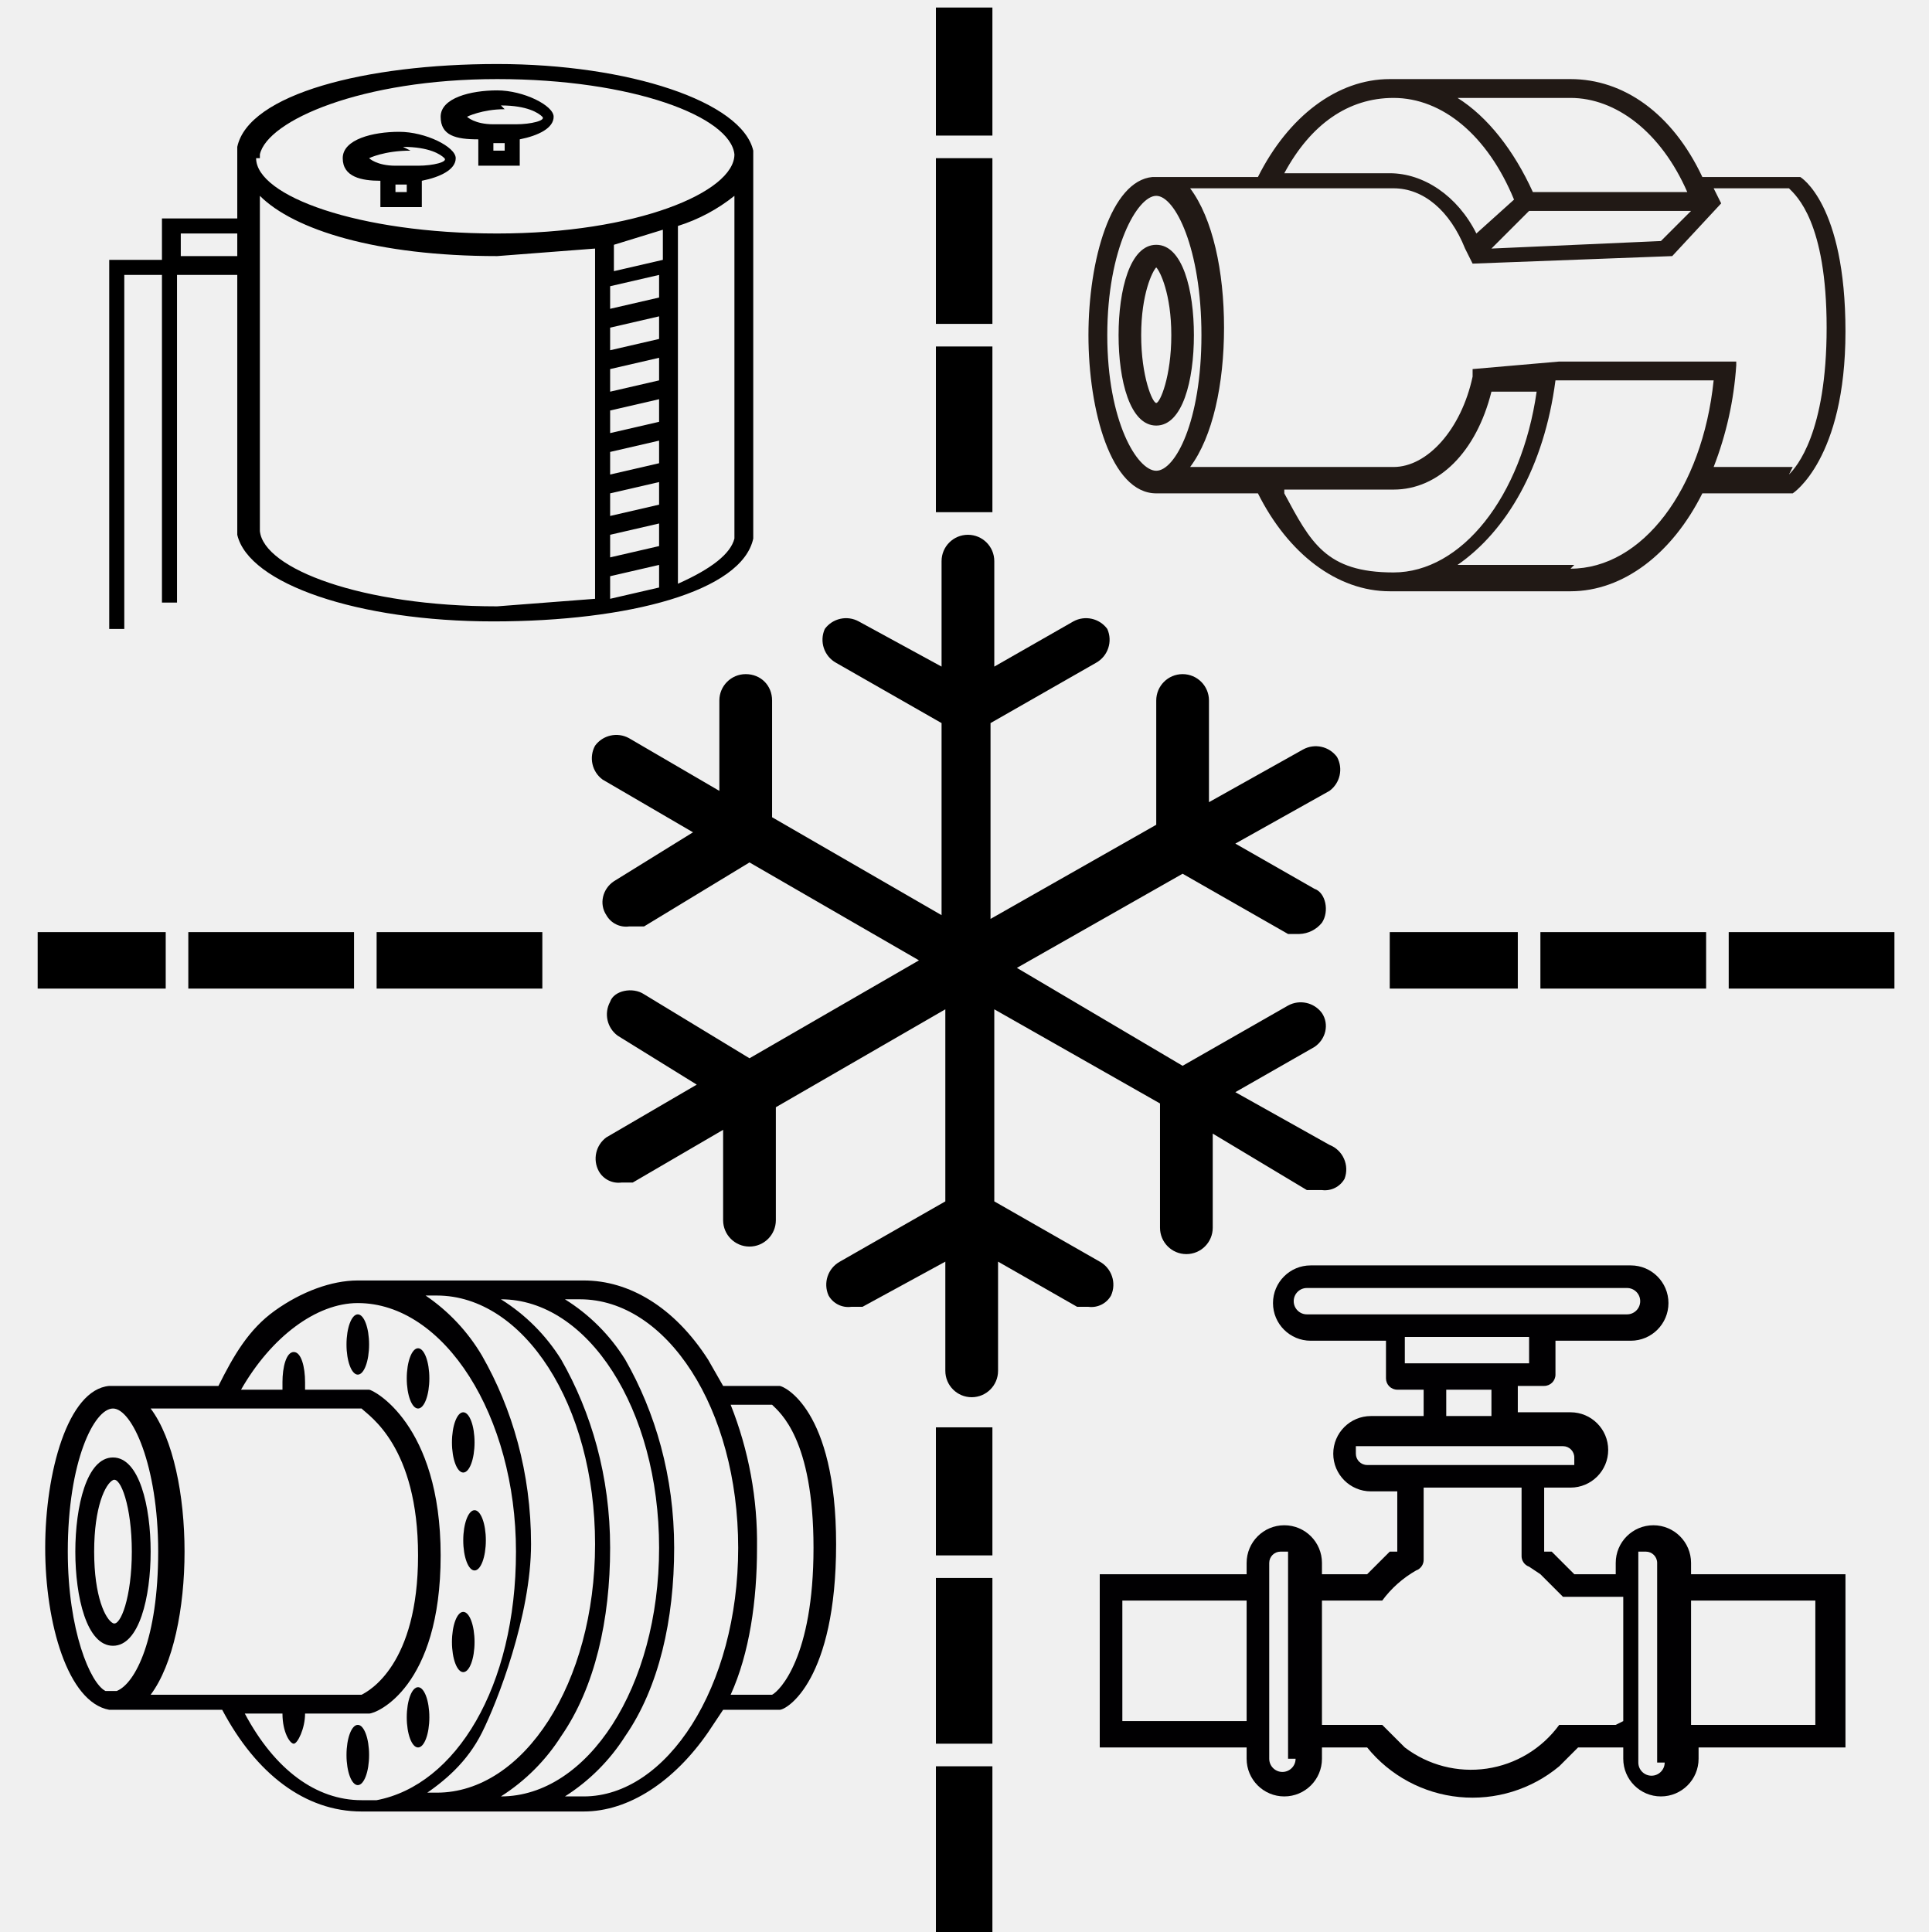
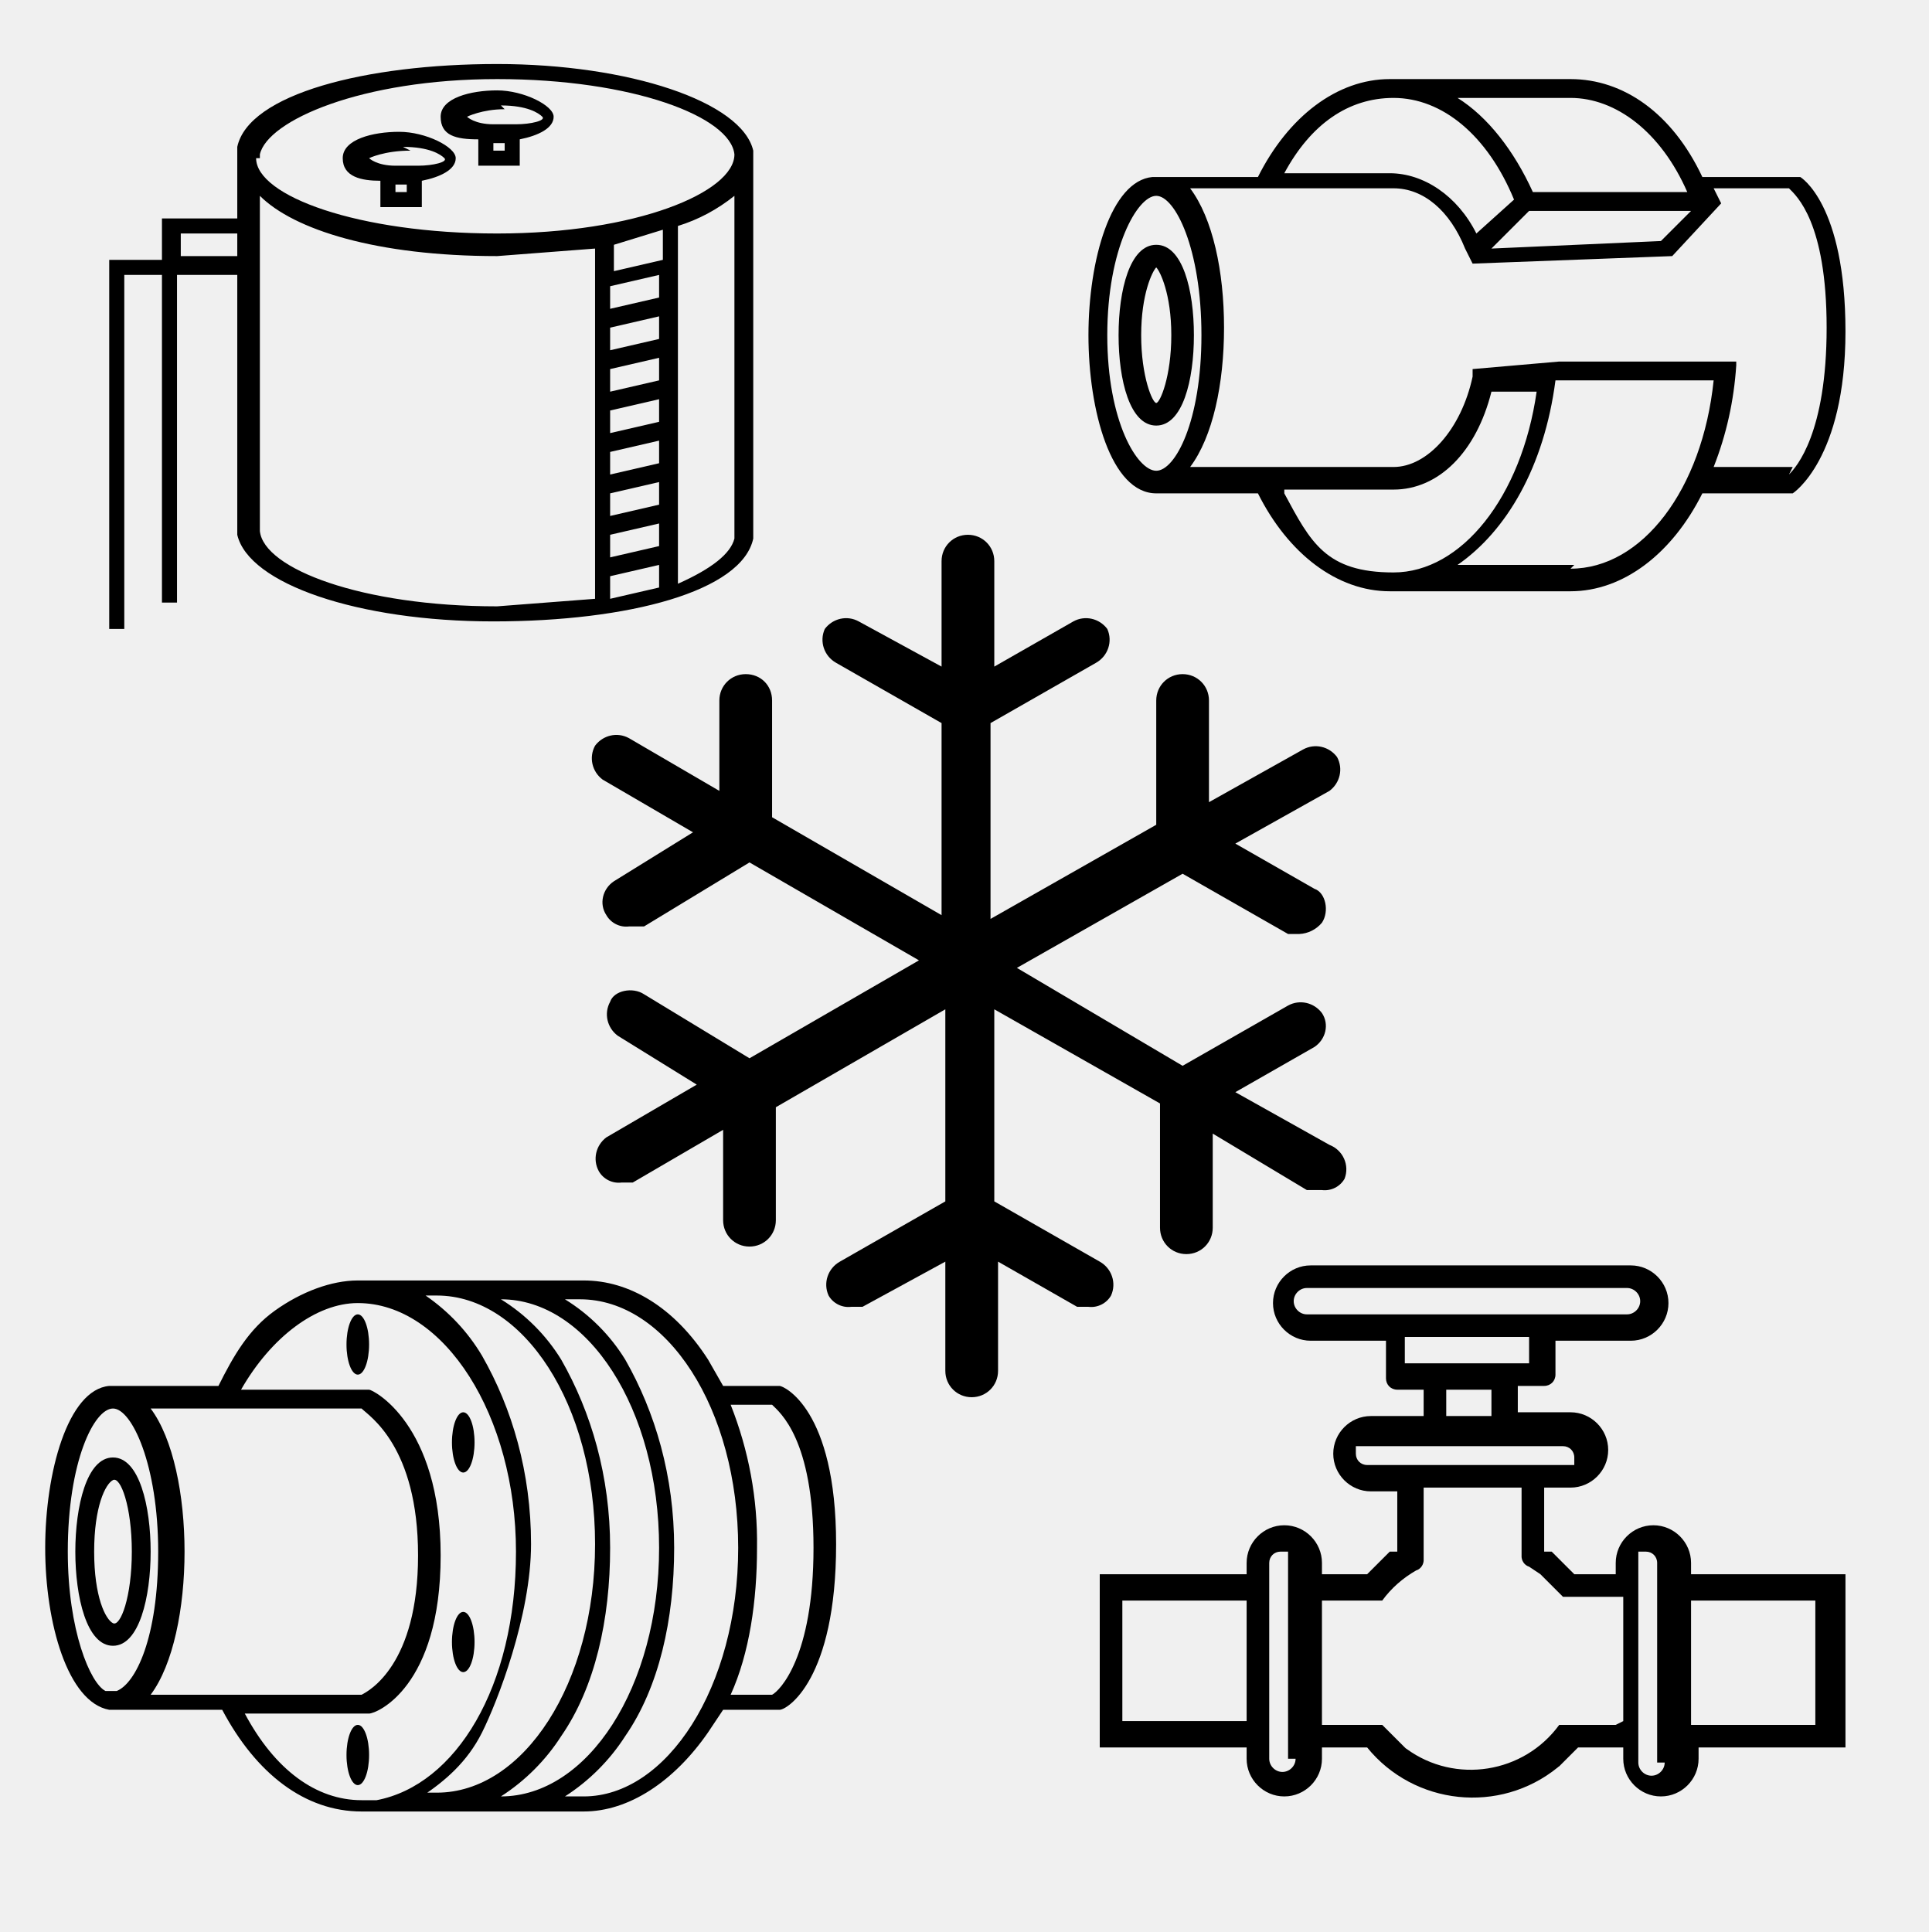
- <svg xmlns="http://www.w3.org/2000/svg" id="Capa_1" data-name="Capa 1" viewBox="0 0 512 513">
-   <path d="M353,304l-25-14,21-12c3-2,4-6,2-9a7,7,0,0,0-9-2l-28,16-44-26,44-25,28,16h3a8,8,0,0,0,6-3c2-3,1-8-2-9l-21-12,25-14a7,7,0,0,0,2-9,7,7,0,0,0-9-2l-25,14V186a7,7,0,0,0-7-7,7,7,0,0,0-7,7v33l-44,25V192l28-16a7,7,0,0,0,3-9,7,7,0,0,0-9-2l-21,12V149a7,7,0,0,0-7-7,7,7,0,0,0-7,7v28l-22-12a7,7,0,0,0-9,2,7,7,0,0,0,3,9l28,16v51l-45-26V186c0-4-3-7-7-7h0a7,7,0,0,0-7,7v24l-24-14a7,7,0,0,0-9,2,7,7,0,0,0,2,9l24,14-21,13c-3,2-4,6-2,9a6,6,0,0,0,6,3h4l28-17,45,26-45,26-28-17c-3-2-8-1-9,2a7,7,0,0,0,2,9l21,13-24,14a7,7,0,0,0-2,9,6,6,0,0,0,6,3h3l24-14v24a7,7,0,0,0,7,7h0a7,7,0,0,0,7-7V294l45-26v51l-28,16a7,7,0,0,0-3,9,6,6,0,0,0,6,3h3l22-12v29a7,7,0,0,0,7,7,7,7,0,0,0,7-7V335l21,12h3a6,6,0,0,0,6-3,7,7,0,0,0-3-9l-28-16V268l44,25v33a7,7,0,0,0,7,7,7,7,0,0,0,7-7V301l25,15h4a6,6,0,0,0,6-3A7,7,0,0,0,353,304Z" />
-   <line x1="256" y1="2" x2="256" y2="36" fill="none" stroke="#000" stroke-miterlimit="10" stroke-width="15" />
-   <line x1="256" y1="42" x2="256" y2="86" fill="none" stroke="#000" stroke-miterlimit="10" stroke-width="15" />
-   <line x1="256" y1="92" x2="256" y2="136" fill="none" stroke="#000" stroke-miterlimit="10" stroke-width="15" />
-   <line x1="256" y1="379" x2="256" y2="413" fill="none" stroke="#000" stroke-miterlimit="10" stroke-width="15" />
-   <line x1="256" y1="419" x2="256" y2="463" fill="none" stroke="#000" stroke-miterlimit="10" stroke-width="15" />
-   <line x1="256" y1="469" x2="256" y2="513" fill="none" stroke="#000" stroke-miterlimit="10" stroke-width="15" />
-   <line x1="10" y1="255" x2="44" y2="255" fill="none" stroke="#000" stroke-miterlimit="10" stroke-width="15" />
-   <line x1="50" y1="255" x2="94" y2="255" fill="none" stroke="#000" stroke-miterlimit="10" stroke-width="15" />
-   <line x1="100" y1="255" x2="144" y2="255" fill="none" stroke="#000" stroke-miterlimit="10" stroke-width="15" />
-   <line x1="369" y1="255" x2="403" y2="255" fill="none" stroke="#000" stroke-miterlimit="10" stroke-width="15" />
-   <line x1="409" y1="255" x2="453" y2="255" fill="none" stroke="#000" stroke-miterlimit="10" stroke-width="15" />
-   <line x1="459" y1="255" x2="503" y2="255" fill="none" stroke="#000" stroke-miterlimit="10" stroke-width="15" />
-   <path d="M200,143h0V40h0c-3-13-33-23-68-23S66,25,63,39h0V58H43v3h0v8H29v3h0v95h4V73H43v87h4V73H63v69h0c3,13,32,23,68,23S197,157,200,143ZM48,68V62H63v6H48Zm128-7v8l-13,3V65ZM162,76l13-3v6l-13,3V76h0Zm0,11,13-3v6l-13,3V87h0Zm0,11,13-3v6l-13,3V98h0Zm0,11,13-3v6l-13,3v-6h0Zm0,11,13-3v6l-13,3v-6h0Zm0,11,13-3v6l-13,3v-6h0Zm0,11,13-3v6l-13,3v-6Zm0,11,13-3v6l-13,3v-7Zm33-10h0c-1,4-6,8-15,12V60a46,46,0,0,0,15-8v89h0ZM69,41h0c2-9,27-20,63-20s62,10,63,20h0c0,10-26,21-63,21S68,52,68,42h1Zm0,101h0V52c9,9,31,16,63,16l26-2v93l-26,2C96,161,70,151,69,141Z" />
-   <path d="M101,48v7h11V48c5-1,9-3,9-6s-8-7-15-7-15,2-15,7S96,48,101,48Zm7,3h-3V49h3v3Zm-1-12c7,0,10,2,11,3s-3,2-7,2h-6c-5,0-7-2-7-2s4-2,11-2h0Z" />
-   <path d="M127,37v7h11V37c5-1,9-3,9-6s-8-7-15-7-15,2-15,7S121,37,127,37Zm7,3h-3V38h3v3Zm-1-12c7,0,10,2,11,3s-3,2-7,2h-6c-5,0-7-2-7-2s4-2,10-2h0Z" />
-   <path d="M371,49" fill="none" stroke="#211915" stroke-miterlimit="10" stroke-width="6" />
-   <path d="M371,49" fill="#fff" stroke="#211915" stroke-miterlimit="10" stroke-width="6" />
-   <path d="M307,113c-7,0-10-12-10-24s3-24,10-24,10,12,10,24S314,113,307,113Zm0-42c-1,1-4,7-4,18s3,18,4,18,4-7,4-18S308,72,307,71Z" fill="#211915" />
-   <path d="M411,100" fill="none" stroke="#211915" stroke-miterlimit="10" stroke-width="6" />
-   <path d="M392,67" fill="none" stroke="#211915" stroke-miterlimit="10" stroke-width="6" />
-   <path d="M478,47H452c-8-17-21-26-35-26H369c-14,0-27,10-35,26H306c-11,1-17,22-17,42s6,42,18,42h27c8,16,21,26,35,26h48c14,0,27-10,35-26h24s14-9,14-43S478,47,478,47ZM417,26c12,0,24,9,31,25H407c-5-11-12-20-20-25h30Zm32,30-8,8-45,2,10-10h43ZM370,26c13,0,25,10,32,27l-10,9c-5-10-14-16-23-16H341C348,33,358,26,370,26ZM294,89c0-23,8-37,13-37s12,14,12,37-7,36-12,36S294,112,294,89Zm47,41h29c12,0,22-10,26-26h12c-4,28-20,48-38,48S348,144,341,131Zm77,20H387c13-9,23-26,26-49h42C452,130,436,151,417,151Zm58-26H455a91,91,0,0,0,6-27V96H414l-23,2v2c-3,14-12,24-21,24H316c6-8,9-22,9-37s-3-29-9-37h54c8,0,15,6,19,16l2,4,53-2,13-14h0l-2-4h20c2,2,10,9,10,37S477,124,475,126Z" fill="#211915" />
-   <ellipse cx="126" cy="409" rx="3" ry="8" fill="#010002" />
-   <ellipse cx="123" cy="383" rx="3" ry="8" fill="#010002" />
-   <ellipse cx="111" cy="366" rx="3" ry="8" fill="#010002" />
-   <ellipse cx="123" cy="436" rx="3" ry="8" fill="#010002" />
-   <ellipse cx="111" cy="456" rx="3" ry="8" fill="#010002" />
-   <ellipse cx="95" cy="466" rx="3" ry="8" fill="#010002" />
-   <ellipse cx="95" cy="357" rx="3" ry="8" fill="#010002" />
-   <path d="M207,368H192l-4-7c-9-14-21-21-33-21H95c-7,0-15,3-22,8s-11,12-15,20H29c-11,1-17,23-17,43s6,41,17,43H59c9,17,22,27,37,27h59c12,0,24-8,33-21l4-6h15c2,0,15-8,15-44S208,368,207,368ZM96,374c2,2,15,10,15,39s-13,36-15,37H40c6-8,9-23,9-38s-3-30-9-38H96ZM18,412c0-24,7-38,12-38h0c5,0,12,15,12,38s-6,35-11,37H28C24,447,18,433,18,412Zm47,43H75c0,5,2,8,3,8s3-4,3-8H98c2,0,19-7,19-42s-18-44-19-44H81v-2c0-4-1-8-3-8s-3,4-3,8v2H64c8-14,20-23,31-23,23,0,42,30,42,66s-16,62-37,66H96C84,478,73,470,65,455Zm47,22c6-4,12-9,16-17s13-31,13-50-5-36-13-50a50,50,0,0,0-15-16h3c23,0,42,29,42,66s-19,66-42,66h-4Zm21,0a52,52,0,0,0,16-16c9-13,13-31,13-50s-5-36-13-50a50,50,0,0,0-16-16h0c23,0,42,29,42,66s-19,66-42,66h-1Zm21,0h-4a52,52,0,0,0,16-16c9-13,13-31,13-50s-5-36-13-50a50,50,0,0,0-16-16h4c23,0,42,29,42,66S177,477,155,477Zm50-27H194c5-11,7-25,7-39a99,99,0,0,0-7-38h11c2,2,11,9,11,38S207,449,205,450Z" fill="#010002" />
-   <path d="M40,412c0-12-3-25-10-25s-10,13-10,25,3,25,10,25S40,424,40,412Zm-15,0c0-12,3-18,5-19s5,7,5,19-3,20-5,19S25,424,25,412Z" fill="#010002" />
-   <path d="M449,418v-3a10,10,0,0,0-20,0v3H418l-6-6h-2V395h7a10,10,0,0,0,0-20H403v-7h7a3,3,0,0,0,3-3V356h20a10,10,0,1,0,0-20H348a10,10,0,0,0,0,20h20v10a3,3,0,0,0,3,3h7v7H364a10,10,0,1,0,0,20h7v16h-2l-6,6H351v-3a10,10,0,0,0-20,0v3H292v46h39v3a10,10,0,1,0,20,0v-3h12a36,36,0,0,0,51,5l5-5h12v3a10,10,0,1,0,20,0v-3h39V418H449ZM331,457H298V425h33v33Zm13,10a3,3,0,1,1-7,0V415a3,3,0,0,1,3-3h2v55Zm3-118a3,3,0,0,1,0-7h85a3,3,0,1,1,0,7H348Zm26,13v-7h33v7H374Zm23,7v7H384v-7h13Zm-33,20a3,3,0,0,1-3-3v-2h55a3,3,0,0,1,3,3v2H364Zm66,69H414a29,29,0,0,1-41,6l-6-6H351V425h16a29,29,0,0,1,9-8,3,3,0,0,0,2-3V395h26v18a3,3,0,0,0,2,3l3,2,6,6h16v33Zm13,10a3,3,0,1,1-7,0V412h2a3,3,0,0,1,3,3v53Zm39-10H449V425h33v33Z" fill="#010002" />
+ <svg xmlns="http://www.w3.org/2000/svg" version="1.1" id="Capa_1" x="0px" y="0px" viewBox="0 0 512 513" style="enable-background:new 0 0 512 513;" xml:space="preserve">
+   <style type="text/css">
+ </style>
+   <path d="M353,304l-25-14l21-12c3-2,4-6,2-9c-2.1-2.8-5.9-3.7-9-2l-28,16l-44-26l44-25l28,16h3c2.3-0.1,4.5-1.2,6-3c2-3,1-8-2-9  l-21-12l25-14c2.8-2.1,3.7-5.9,2-9c-2.1-2.8-5.9-3.7-9-2l-25,14v-27c0-3.9-3.1-7-7-7s-7,3.1-7,7v33l-44,25v-52l28-16  c3.2-1.8,4.5-5.7,3-9c-2.1-2.8-5.9-3.7-9-2l-21,12v-28c0-3.9-3.1-7-7-7s-7,3.1-7,7v28l-22-12c-3.1-1.7-6.9-0.8-9,2  c-1.5,3.3-0.2,7.2,3,9l28,16v51l-45-26v-31c0-4-3-7-7-7l0,0c-3.9,0-7,3.1-7,7v24l-24-14c-3.1-1.7-6.9-0.8-9,2c-1.7,3.1-0.8,6.9,2,9  l24,14l-21,13c-3,2-4,6-2,9c1.2,2.1,3.6,3.3,6,3h4l28-17l45,26l-45,26l-28-17c-3-2-8-1-9,2c-1.7,3.1-0.8,6.9,2,9l21,13l-24,14  c-2.8,2.1-3.7,5.9-2,9c1.2,2.1,3.6,3.3,6,3h3l24-14v24c0,3.9,3.1,7,7,7l0,0c3.9,0,7-3.1,7-7v-30l45-26v51l-28,16  c-3.2,1.8-4.5,5.7-3,9c1.2,2.1,3.6,3.3,6,3h3l22-12v29c0,3.9,3.1,7,7,7s7-3.1,7-7v-29l21,12h3c2.4,0.3,4.8-0.9,6-3  c1.5-3.3,0.2-7.2-3-9l-28-16v-51l44,25v33c0,3.9,3.1,7,7,7s7-3.1,7-7v-25l25,15h4c2.4,0.3,4.8-0.9,6-3  C358.4,309.4,356.6,305.4,353,304z" />
+   <line class="st0" x1="256" y1="2" x2="256" y2="36" />
+   <line class="st0" x1="256" y1="42" x2="256" y2="86" />
+   <line class="st0" x1="256" y1="92" x2="256" y2="136" />
+   <line class="st0" x1="256" y1="379" x2="256" y2="413" />
+   <line class="st0" x1="256" y1="419" x2="256" y2="463" />
+   <line class="st0" x1="256" y1="469" x2="256" y2="513" />
+   <line class="st0" x1="10" y1="255" x2="44" y2="255" />
+   <line class="st0" x1="50" y1="255" x2="94" y2="255" />
+   <line class="st0" x1="100" y1="255" x2="144" y2="255" />
+   <line class="st0" x1="369" y1="255" x2="403" y2="255" />
+   <line class="st0" x1="409" y1="255" x2="453" y2="255" />
+   <line class="st0" x1="459" y1="255" x2="503" y2="255" />
+   <path d="M200,143L200,143V40l0,0c-3-13-33-23-68-23s-66,8-69,22l0,0v19H43v3l0,0v8H29v3l0,0v95h4V73h10v87h4V73h16v69l0,0  c3,13,32,23,68,23S197,157,200,143z M48,68v-6h15v6H48z M176,61v8l-13,3v-7L176,61z M162,76l13-3v6l-13,3V76L162,76z M162,87l13-3v6  l-13,3V87L162,87z M162,98l13-3v6l-13,3V98L162,98z M162,109l13-3v6l-13,3V109L162,109z M162,120l13-3v6l-13,3V120L162,120z   M162,131l13-3v6l-13,3V131L162,131z M162,142l13-3v6l-13,3V142z M162,153l13-3v6l-13,3v-7V153z M195,143L195,143c-1,4-6,8-15,12V60  c5.5-1.7,10.5-4.4,15-8v89l0,0V143z M69,41L69,41c2-9,27-20,63-20s62,10,63,20l0,0c0,10-26,21-63,21S68,52,68,42h1V41z M69,142  L69,142V52c9,9,31,16,63,16l26-2v93l-26,2c-36,0-62-10-63-20V142z" />
+   <path d="M101,48v7h11v-7c5-1,9-3,9-6s-8-7-15-7s-15,2-15,7S96,48,101,48z M108,51h-3v-2h3v3V51z M107,39c7,0,10,2,11,3s-3,2-7,2h-6  c-5,0-7-2-7-2s4-2,11-2l0,0L107,39z" />
+   <path d="M127,37v7h11v-7c5-1,9-3,9-6s-8-7-15-7s-15,2-15,7S121,37,127,37z M134,40h-3v-2h3v3V40z M133,28c7,0,10,2,11,3s-3,2-7,2h-6  c-5,0-7-2-7-2s4-2,10-2l0,0L133,28z" />
+   <path class="st1" d="M371,49" />
+   <path class="st2" d="M371,49" />
+   <path class="st3" d="M307,113c-7,0-10-12-10-24s3-24,10-24s10,12,10,24S314,113,307,113z M307,71c-1,1-4,7-4,18s3,18,4,18s4-7,4-18  S308,72,307,71z" />
+   <path class="st1" d="M411,100" />
+   <path class="st1" d="M392,67" />
+   <path class="st3" d="M478,47h-26c-8-17-21-26-35-26h-48c-14,0-27,10-35,26h-28c-11,1-17,22-17,42s6,42,18,42h27c8,16,21,26,35,26h48  c14,0,27-10,35-26h24c0,0,14-9,14-43S478,47,478,47z M417,26c12,0,24,9,31,25h-41c-5-11-12-20-20-25H417z M449,56l-8,8l-45,2l10-10  H449z M370,26c13,0,25,10,32,27l-10,9c-5-10-14-16-23-16h-28C348,33,358,26,370,26z M294,89c0-23,8-37,13-37s12,14,12,37  s-7,36-12,36S294,112,294,89z M341,130h29c12,0,22-10,26-26h12c-4,28-20,48-38,48s-22-8-29-21V130z M418,150h-31c13-9,23-26,26-49  h42c-3,29-19,50-38,50L418,150z M476,124h-21c3.4-8.6,5.4-17.7,6-27v-1h-47l-23,2v2c-3,14-12,24-21,24h-54c6-8,9-22,9-37s-3-29-9-37  h54c8,0,15,6,19,16l2,4l53-2l13-14l0,0l-2-4h20c2,2,10,9,10,37s-8,37-10,39L476,124z" />
+   <ellipse class="st4" cx="123" cy="383" rx="3" ry="8" />
+   <ellipse class="st4" cx="123" cy="436" rx="3" ry="8" />
+   <ellipse class="st4" cx="95" cy="466" rx="3" ry="8" />
+   <ellipse class="st4" cx="95" cy="357" rx="3" ry="8" />
+   <path class="st4" d="M207,368h-15l-4-7c-9-14-21-21-33-21H95c-7,0-15,3-22,8s-11,12-15,20H29c-11,1-17,23-17,43s6,41,17,43h30  c9,17,22,27,37,27h59c12,0,24-8,33-21l4-6h15c2,0,15-8,15-44S208,368,207,368z M96,374c2,2,15,10,15,39s-13,36-15,37H40  c6-8,9-23,9-38s-3-30-9-38H96z M18,412c0-24,7-38,12-38l0,0c5,0,12,15,12,38s-6,35-11,37h-3C24,447,18,433,18,412z M98,455  c2,0,19-7,19-42s-18-44-19-44H64c8-14,20-23,31-23c23,0,42,30,42,66s-16,62-37,66h-4c-12,0-23-8-31-23 M112,477c6-4,12-9,16-17  s13-31,13-50s-5-36-13-50c-3.8-6.4-8.9-11.8-15-16h3c23,0,42,29,42,66s-19,66-42,66h-4V477z M133,477c6.4-4.1,11.9-9.6,16-16  c9-13,13-31,13-50s-5-36-13-50c-4-6.5-9.5-12-16-16l0,0c23,0,42,29,42,66S156,477,133,477h-1H133z M154,477h-4  c6.4-4.1,11.9-9.6,16-16c9-13,13-31,13-50s-5-36-13-50c-4-6.5-9.5-12-16-16h4c23,0,42,29,42,66s-19,66-41,66H154z M204,450h-10  c5-11,7-25,7-39c0.2-13-2.2-25.9-7-38h11c2,2,11,9,11,38s-9,38-11,39H204z" />
+   <path class="st4" d="M40,412c0-12-3-25-10-25s-10,13-10,25s3,25,10,25S40,424,40,412z M25,412c0-12,3-18,5-19s5,7,5,19s-3,20-5,19  S25,424,25,412z" />
+   <path class="st4" d="M449,418v-3c0-5.5-4.5-10-10-10s-10,4.5-10,10v3h-11l-6-6h-2v-17h7c5.5,0,10-4.5,10-10s-4.5-10-10-10h-14v-7h7  c1.7,0,3-1.3,3-3v-9h20c5.5,0,10-4.5,10-10s-4.5-10-10-10h-85c-5.5,0-10,4.5-10,10s4.5,10,10,10h20v10c0,1.7,1.3,3,3,3h7v7h-14  c-5.5,0-10,4.5-10,10s4.5,10,10,10h7v16h-2l-6,6h-12v-3c0-5.5-4.5-10-10-10s-10,4.5-10,10v3h-39v46h39v3c0,5.5,4.5,10,10,10  s10-4.5,10-10v-3h12c12.5,15.4,35.2,17.8,50.6,5.3c0.1-0.1,0.2-0.2,0.4-0.3l5-5h12v3c0,5.5,4.5,10,10,10s10-4.5,10-10v-3h39v-46H449  z M331,457h-33v-32h33v33V457z M344,467c0,1.9-1.6,3.5-3.5,3.5s-3.5-1.6-3.5-3.5v-52c0-1.7,1.3-3,3-3h2v55H344z M347,349  c-1.9,0-3.5-1.6-3.5-3.5s1.6-3.5,3.5-3.5h85c1.9,0,3.5,1.6,3.5,3.5s-1.6,3.5-3.5,3.5h-84H347z M373,362v-7h33v7h-32H373z M396,369v7  h-12v-7h13H396z M363,389c-1.7,0-3-1.3-3-3v-2h55c1.7,0,3,1.3,3,3v2h-54H363z M429,458h-15c-9.4,12.9-27.6,15.8-40.5,6.4  c-0.2-0.1-0.3-0.2-0.5-0.4l-6-6h-16v-33h16c2.4-3.3,5.5-6,9-8c1.3-0.4,2.1-1.7,2-3v-19h26v18c-0.1,1.3,0.7,2.6,2,3l3,2l6,6h16v33  L429,458z M442,468c0,1.9-1.6,3.5-3.5,3.5s-3.5-1.6-3.5-3.5v-56h2c1.7,0,3,1.3,3,3v53H442z M481,458h-32v-33h33v33H481z" />
</svg>
